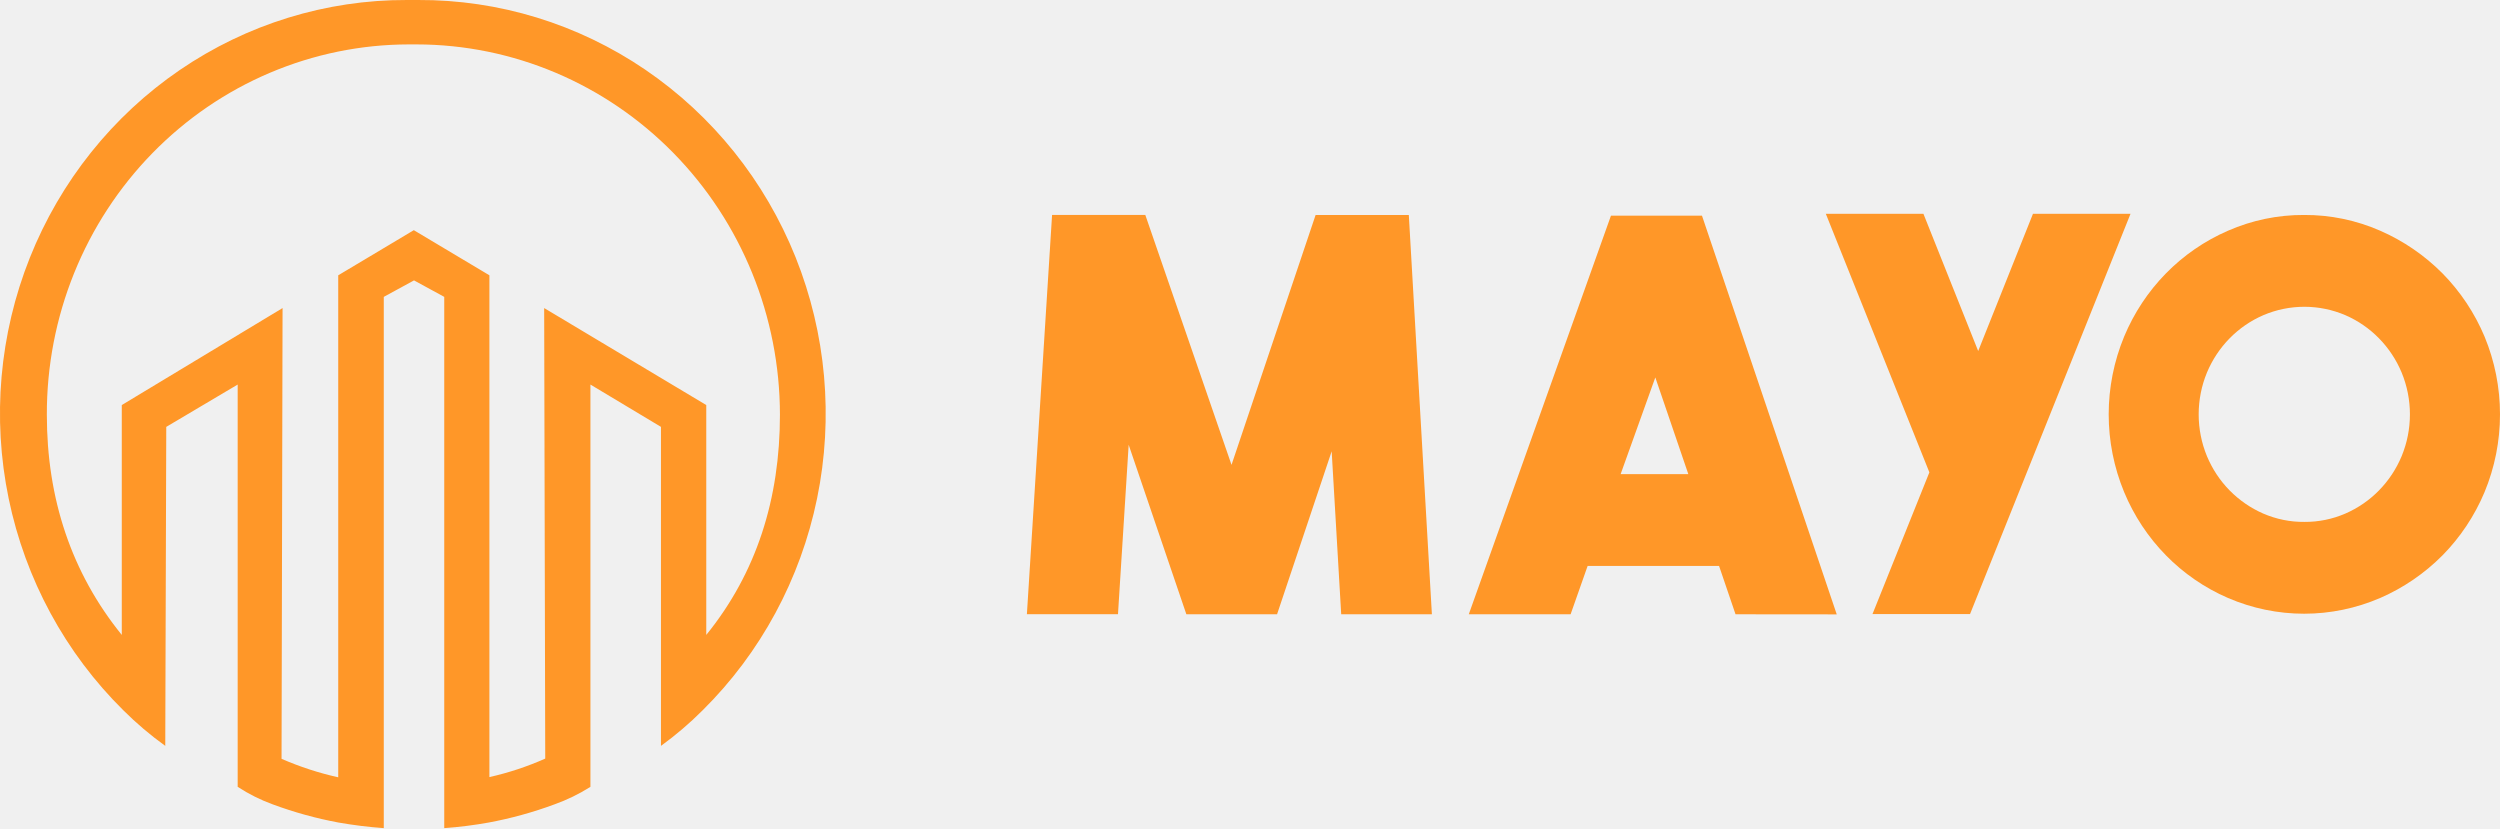
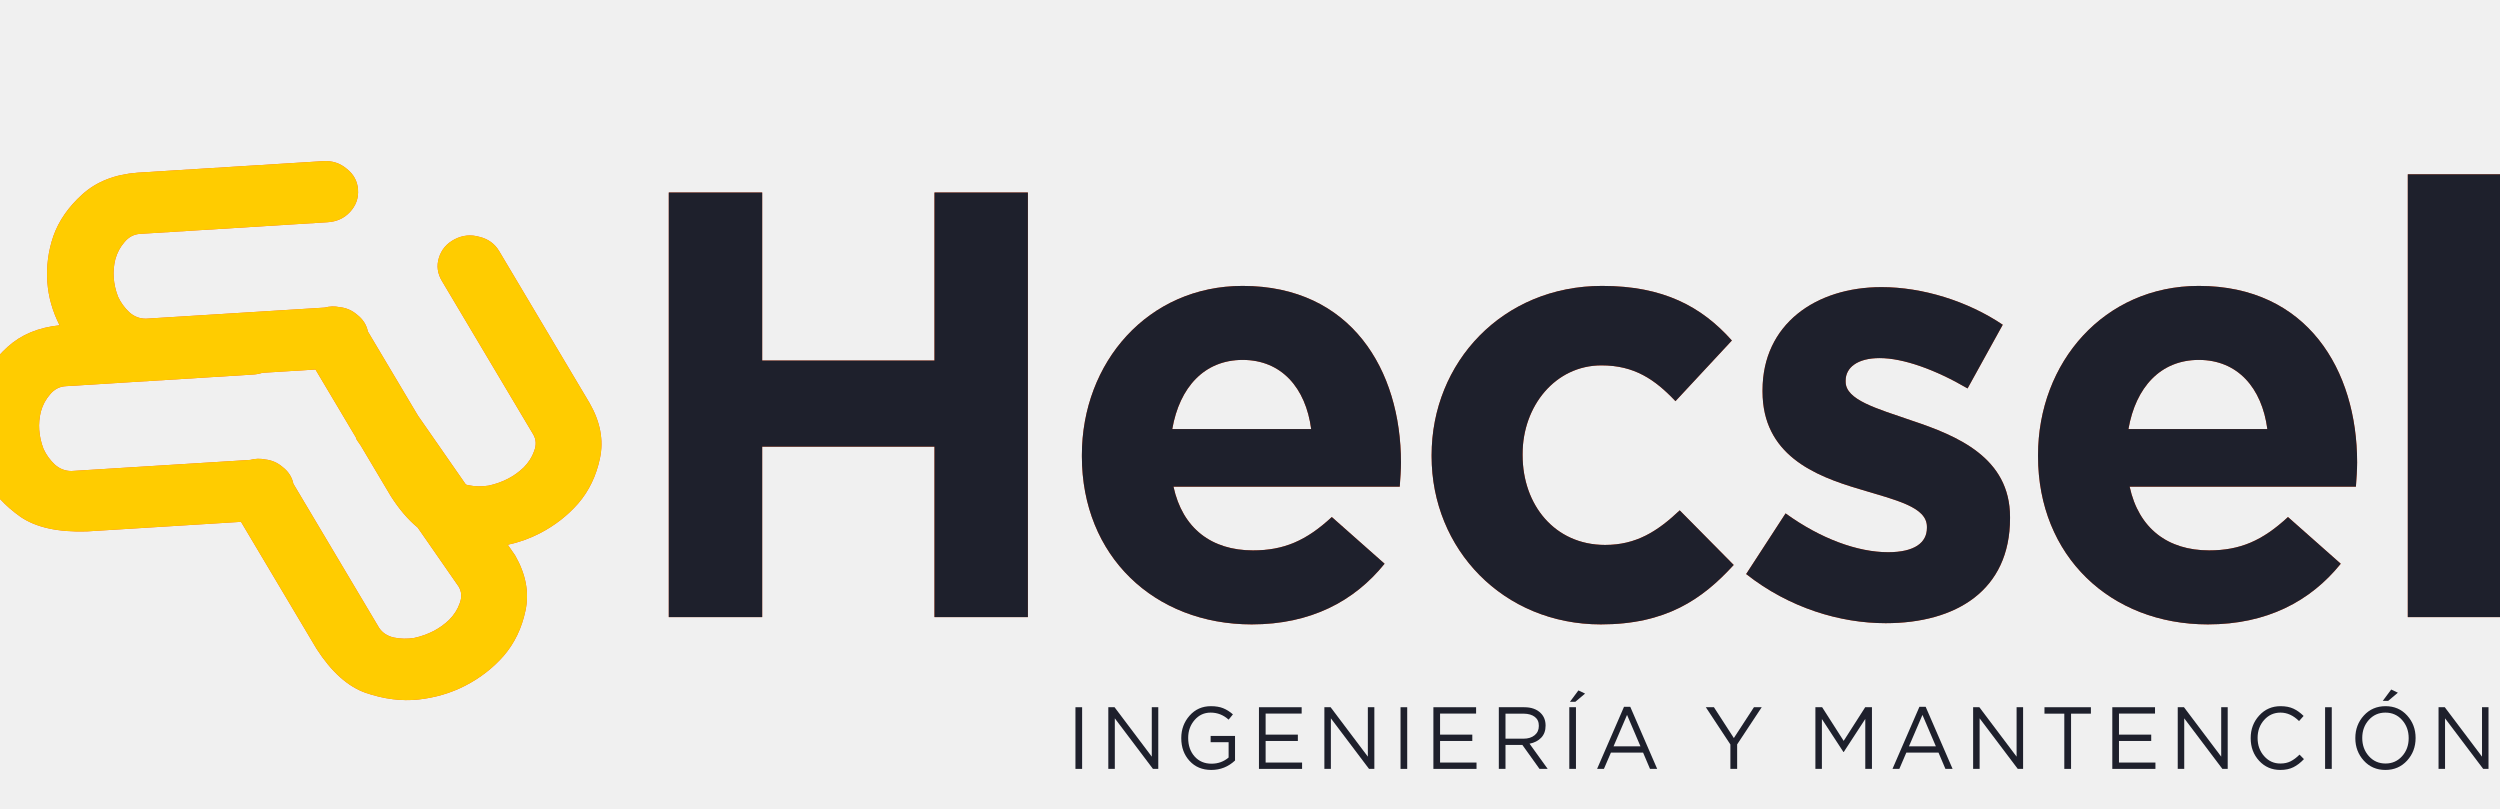
- <svg xmlns="http://www.w3.org/2000/svg" width="160" height="53" viewBox="0 0 160 53" fill="none">
+ <svg xmlns="http://www.w3.org/2000/svg" width="819" height="265" viewBox="0 0 819 265" fill="none">
  <g clip-path="url(#clip0)">
-     <path d="M84.199 13.758H90.164L91.641 39.314H85.837L85.227 28.884L81.732 39.314H75.927L72.235 28.467L71.551 39.31H65.721L67.333 13.755H73.299L78.817 29.752L84.199 13.758Z" fill="#FF9728" />
-     <path d="M111.074 39.314L110.019 36.218H101.609L100.519 39.314H94.002L103.102 13.801H108.926L117.552 39.32L111.074 39.314ZM103.721 30.343H108.052L105.94 24.155L103.721 30.343Z" fill="#FF9728" />
-     <path d="M130.11 13.683L126.604 22.466L123.099 13.683H116.853L123.48 30.231L119.839 39.301H126.082L136.353 13.683H130.11Z" fill="#FF9728" />
-     <path d="M147.462 13.758C149.137 13.749 150.796 14.092 152.335 14.767C153.819 15.415 155.171 16.341 156.321 17.498C157.464 18.659 158.378 20.034 159.013 21.546C159.665 23.12 160 24.81 160 26.518C160 28.226 159.665 29.916 159.013 31.49C158.379 33.004 157.465 34.38 156.321 35.541C155.172 36.698 153.82 37.623 152.335 38.269C150.793 38.934 149.136 39.278 147.462 39.278C145.788 39.278 144.131 38.934 142.589 38.269C139.594 36.975 137.21 34.544 135.943 31.49C135.292 29.916 134.956 28.226 134.956 26.518C134.956 24.81 135.292 23.12 135.943 21.546C137.212 18.494 139.595 16.064 142.589 14.767C144.128 14.092 145.787 13.749 147.462 13.758ZM147.478 33.402C148.381 33.409 149.276 33.227 150.106 32.867C151.727 32.163 153.016 30.848 153.705 29.196C154.055 28.349 154.235 27.439 154.235 26.52C154.235 25.601 154.055 24.691 153.705 23.843C153.016 22.192 151.727 20.876 150.106 20.173C149.274 19.817 148.381 19.634 147.478 19.634C146.576 19.634 145.682 19.817 144.85 20.173C143.227 20.875 141.935 22.19 141.245 23.843C140.895 24.691 140.715 25.601 140.715 26.52C140.715 27.439 140.895 28.349 141.245 29.196C141.586 30.015 142.079 30.759 142.696 31.388C143.314 32.015 144.042 32.516 144.844 32.867C145.676 33.227 146.573 33.41 147.478 33.402Z" fill="#FF9728" />
-     <path d="M26.746 -0H26.043C20.865 -0.016 15.801 1.546 11.501 4.484C7.201 7.423 3.861 11.605 1.911 16.492C-0.039 21.38 -0.511 26.75 0.556 31.912C1.623 37.075 4.181 41.794 7.9 45.465C8.731 46.293 9.627 47.053 10.577 47.736L10.641 27.32L15.211 24.612V50.358C15.919 50.819 16.676 51.197 17.468 51.485C18.831 51.989 20.233 52.376 21.66 52.642C22.621 52.81 23.59 52.93 24.562 53V19L26.497 17.945L28.432 19V53C29.387 52.931 30.337 52.811 31.28 52.642C32.706 52.376 34.108 51.989 35.472 51.485C36.282 51.197 37.058 50.819 37.787 50.358V24.612L42.302 27.32V47.736C43.246 47.051 44.136 46.292 44.962 45.465C48.68 41.787 51.233 37.061 52.294 31.894C53.355 26.726 52.876 21.353 50.918 16.465C48.959 11.578 45.611 7.398 41.304 4.464C36.996 1.53 31.927 -0.025 26.746 -0ZM34.827 19.716L34.895 48.55C33.744 49.061 32.547 49.458 31.322 49.733V17.619L26.484 14.731L21.647 17.619V49.747C20.404 49.471 19.189 49.075 18.019 48.564L18.084 19.716L7.794 25.923V40.635C4.569 36.655 2.998 31.913 2.998 26.541C2.99 23.435 3.582 20.359 4.741 17.487C5.9 14.614 7.604 12.003 9.754 9.802C11.904 7.601 14.458 5.854 17.271 4.66C20.085 3.465 23.101 2.848 26.149 2.842H26.662C32.828 2.849 38.739 5.348 43.098 9.791C47.458 14.234 49.91 20.258 49.916 26.541C49.916 31.913 48.426 36.655 45.201 40.635V25.923L34.827 19.716Z" fill="#FF9728" />
+     <path d="M352.319 251.888V231.689H354.504V251.888H352.319Z" fill="#1E202C" />
+     <path d="M363.083 251.888V231.689H365.129L377.323 247.877V231.689H379.452V251.888H377.71L365.212 235.325V251.888H363.083Z" fill="#1E202C" />
+     <path d="M396.825 252.234C393.876 252.234 391.498 251.243 389.691 249.262C387.885 247.281 386.982 244.809 386.982 241.846V241.788C386.982 238.941 387.894 236.489 389.719 234.43C391.544 232.372 393.867 231.343 396.687 231.343C398.254 231.343 399.59 231.564 400.696 232.006C401.802 232.449 402.872 233.122 403.904 234.026L402.494 235.758C400.798 234.219 398.835 233.449 396.604 233.449C394.503 233.449 392.751 234.257 391.35 235.873C389.95 237.489 389.249 239.442 389.249 241.731V241.788C389.249 244.231 389.95 246.242 391.35 247.819C392.751 249.397 394.604 250.185 396.908 250.185C399.047 250.185 400.908 249.512 402.494 248.165V243.145H396.604V241.096H404.595V249.146C402.383 251.205 399.793 252.234 396.825 252.234Z" fill="#1E202C" />
+     <path d="M412.433 251.888V231.689H426.424V233.767H414.617V240.663H425.179V242.741H414.617V249.81H426.562V251.888H412.433Z" fill="#1E202C" />
+     <path d="M433.867 251.888V231.689H435.913L448.107 247.877V231.689H450.236V251.888H448.494L435.996 235.325V251.888H433.867Z" fill="#1E202C" />
+     <path d="M458.816 251.888V231.689H461.001V251.888H458.816Z" fill="#1E202C" />
+     <path d="M469.58 251.888V231.689H483.571V233.767H471.764V240.663H482.327V242.741H471.764V249.81H483.709V251.888H469.58Z" fill="#1E202C" />
+     <path d="M493.199 241.99H499.144C500.618 241.99 501.817 241.615 502.738 240.865C503.66 240.115 504.121 239.105 504.121 237.835V237.778C504.139 236.527 503.706 235.556 502.821 234.863C501.936 234.171 500.72 233.815 499.171 233.795H493.199V241.99ZM491.014 251.888V231.689H499.337C501.715 231.689 503.549 232.362 504.84 233.709C505.835 234.748 506.333 236.075 506.333 237.691V237.749C506.333 239.365 505.854 240.673 504.895 241.673C503.936 242.673 502.664 243.327 501.079 243.635L507.024 251.888H504.342L498.729 244.039H493.199V251.888H491.014Z" fill="#1E202C" />
+     <path d="M514.322 229.9L517.087 226.178L519.271 227.217L516.091 229.9H514.322ZM514.1 251.888V231.689H516.285V251.888H514.1Z" fill="#1E202C" />
+     <path d="M528.597 244.501H537.418L533.021 234.199L528.597 244.501ZM523.205 251.888L532.026 231.545H534.072L542.892 251.888H540.542L538.275 246.55H527.74L525.445 251.888H523.205Z" fill="#1E202C" />
+     <path d="M566.876 251.888V243.895L558.829 231.689H561.484L568.009 241.788L574.59 231.689H577.134L569.088 243.866V251.888H566.876Z" fill="#1E202C" />
+     <path d="M594.724 251.888V231.689H596.936L603.987 242.712L611.038 231.689H613.25V251.888H611.066V235.527L604.015 246.348H603.904L596.853 235.556V251.888H594.724Z" fill="#1E202C" />
+     <path d="M625.373 244.501H634.193L629.797 234.199L625.373 244.501ZM619.981 251.888L628.802 231.545H630.848L639.668 251.888H637.318L635.051 246.55H624.516L622.221 251.888H619.981Z" fill="#1E202C" />
+     <path d="M646.396 251.888V231.689H648.442L660.636 247.877V231.689H662.765V251.888H661.023L648.525 235.325V251.888H646.396Z" fill="#1E202C" />
+     <path d="M676.267 251.888V233.795H669.769V231.689H684.977V233.795H678.479V251.888H676.267Z" fill="#1E202C" />
+     <path d="M691.992 251.888V231.689H705.983V233.767H694.176V240.663H704.739V242.741H694.176V249.81H706.121V251.888H691.992Z" fill="#1E202C" />
+     <path d="M713.426 251.888V231.689H715.472L727.666 247.877V231.689H729.795V251.888H728.053L715.555 235.325V251.888H713.426Z" fill="#1E202C" />
+     <path d="M747.03 252.234C744.247 252.234 741.933 251.234 740.09 249.233C738.246 247.232 737.325 244.77 737.325 241.846V241.788C737.325 238.903 738.256 236.441 740.117 234.401C741.979 232.362 744.311 231.343 747.113 231.343C748.754 231.343 750.155 231.612 751.316 232.151C752.477 232.689 753.592 233.488 754.662 234.546L753.169 236.219C751.307 234.373 749.279 233.449 747.085 233.449C744.965 233.449 743.187 234.248 741.749 235.844C740.311 237.441 739.592 239.403 739.592 241.731V241.788C739.592 244.135 740.311 246.117 741.749 247.733C743.187 249.348 744.965 250.147 747.085 250.128C748.339 250.128 749.445 249.887 750.403 249.406C751.362 248.925 752.339 248.194 753.334 247.213L754.772 248.685C753.666 249.858 752.514 250.743 751.316 251.339C750.118 251.936 748.689 252.234 747.03 252.234Z" fill="#1E202C" />
+     <path d="M761.7 251.888V231.689H763.884V251.888H761.7Z" fill="#1E202C" />
+     <path d="M781.506 250.128C783.681 250.128 785.487 249.329 786.925 247.733C788.363 246.136 789.082 244.174 789.082 241.846V241.788C789.082 239.461 788.363 237.489 786.925 235.873C785.487 234.257 783.662 233.449 781.45 233.449C779.275 233.449 777.469 234.248 776.031 235.844C774.593 237.441 773.874 239.403 773.874 241.731V241.788C773.874 244.116 774.593 246.088 776.031 247.704C777.469 249.32 779.293 250.128 781.506 250.128ZM788.556 249.175C786.695 251.214 784.326 252.234 781.45 252.234C778.575 252.234 776.215 251.214 774.372 249.175C772.528 247.136 771.607 244.693 771.607 241.846V241.788C771.607 238.903 772.537 236.441 774.399 234.401C776.261 232.362 778.63 231.343 781.506 231.343C784.381 231.343 786.741 232.362 788.584 234.401C790.427 236.441 791.349 238.884 791.349 241.731V241.788C791.349 244.674 790.418 247.136 788.556 249.175ZM780.593 229.611L783.358 225.889L785.543 226.928L782.363 229.611H780.593Z" fill="#1E202C" />
+     <path d="M798.867 251.888V231.689H800.913L813.107 247.877V231.689H815.236V251.888H813.494L800.996 235.325V251.888H798.867Z" fill="#1E202C" />
+     <path d="M219.092 202.168H249.695V146.326H306.133V202.168H336.737V63.06H306.133V118.107H249.695V63.06H219.092V202.168Z" fill="#FF5A23" />
+     <path d="M219.092 202.168H249.695V146.326H306.133V202.168H336.737V63.06H306.133V118.107H249.695V63.06H219.092V202.168Z" fill="#1E202C" />
+     <path d="M410.068 204.552C429.345 204.552 443.653 197.001 453.589 184.68L436.3 169.378C427.954 177.128 420.601 180.308 410.466 180.308C396.952 180.308 387.414 173.154 384.433 159.442H458.557C458.756 156.66 458.955 153.878 458.955 151.493C458.955 121.287 442.659 93.664 407.087 93.664C376.086 93.664 354.425 118.703 354.425 149.108V149.506C354.425 182.096 378.074 204.552 410.068 204.552ZM384.035 140.563C386.42 126.851 394.568 117.908 407.087 117.908C419.806 117.908 427.755 127.05 429.543 140.563H384.035Z" fill="#FF5A23" />
+     <path d="M410.068 204.552C429.345 204.552 443.653 197.001 453.589 184.68L436.3 169.378C427.954 177.128 420.601 180.308 410.466 180.308C396.952 180.308 387.414 173.154 384.433 159.442H458.557C458.756 156.66 458.955 153.878 458.955 151.493C458.955 121.287 442.659 93.664 407.087 93.664C376.086 93.664 354.425 118.703 354.425 149.108V149.506C354.425 182.096 378.074 204.552 410.068 204.552ZM384.035 140.563C386.42 126.851 394.568 117.908 407.087 117.908C419.806 117.908 427.755 127.05 429.543 140.563H384.035Z" fill="#1E202C" />
+     <path d="M524.439 204.552C545.703 204.552 557.626 196.405 567.96 185.077L550.274 167.192C542.921 174.147 535.965 178.519 525.83 178.519C509.336 178.519 498.804 165.404 498.804 149.108V148.711C498.804 133.011 509.535 119.697 524.638 119.697C535.369 119.697 542.126 124.267 548.882 131.422L567.364 111.549C557.428 100.42 544.908 93.664 524.837 93.664C492.246 93.664 468.995 118.703 468.995 149.108V149.506C468.995 179.911 492.445 204.552 524.439 204.552Z" fill="#FF5A23" />
+     <path d="M524.439 204.552C545.703 204.552 557.626 196.405 567.96 185.077L550.274 167.192C542.921 174.147 535.965 178.519 525.83 178.519C509.336 178.519 498.804 165.404 498.804 149.108V148.711C498.804 133.011 509.535 119.697 524.638 119.697C535.369 119.697 542.126 124.267 548.882 131.422L567.364 111.549C557.428 100.42 544.908 93.664 524.837 93.664C492.246 93.664 468.995 118.703 468.995 149.108V149.506C468.995 179.911 492.445 204.552 524.439 204.552Z" fill="#1E202C" />
+     <path d="M617.747 204.155C640.799 204.155 658.486 193.424 658.486 169.776V169.378C658.486 149.903 641.197 142.749 626.292 137.781C614.766 133.806 604.631 131.024 604.631 125.062V124.665C604.631 120.492 608.407 117.312 615.76 117.312C623.51 117.312 634.042 121.088 644.575 127.248L656.101 106.382C644.575 98.632 629.869 94.061 616.356 94.061C594.894 94.061 577.406 106.183 577.406 127.845V128.242C577.406 148.909 594.297 155.865 609.202 160.237C620.927 163.814 631.26 166 631.26 172.558V172.955C631.26 177.725 627.286 180.904 618.542 180.904C608.606 180.904 596.483 176.532 584.957 168.186L572.04 188.058C586.15 199.187 602.843 204.155 617.747 204.155Z" fill="#FF5A23" />
+     <path d="M617.747 204.155C640.799 204.155 658.486 193.424 658.486 169.776V169.378C658.486 149.903 641.197 142.749 626.292 137.781C614.766 133.806 604.631 131.024 604.631 125.062V124.665C604.631 120.492 608.407 117.312 615.76 117.312C623.51 117.312 634.042 121.088 644.575 127.248L656.101 106.382C644.575 98.632 629.869 94.061 616.356 94.061C594.894 94.061 577.406 106.183 577.406 127.845V128.242C577.406 148.909 594.297 155.865 609.202 160.237C620.927 163.814 631.26 166 631.26 172.558V172.955C631.26 177.725 627.286 180.904 618.542 180.904C608.606 180.904 596.483 176.532 584.957 168.186L572.04 188.058C586.15 199.187 602.843 204.155 617.747 204.155Z" fill="#1E202C" />
+     <path d="M723.309 204.552C742.585 204.552 756.893 197.001 766.83 184.68L749.541 169.378C741.194 177.128 733.841 180.308 723.706 180.308C710.193 180.308 700.654 173.154 697.673 159.442H771.798C771.997 156.66 772.195 153.878 772.195 151.493C772.195 121.287 755.9 93.664 720.328 93.664C689.327 93.664 667.666 118.703 667.666 149.108V149.506C667.666 182.096 691.314 204.552 723.309 204.552ZM697.276 140.563C699.661 126.851 707.808 117.908 720.328 117.908C733.046 117.908 740.995 127.05 742.784 140.563H697.276Z" fill="#FF5A23" />
+     <path d="M723.309 204.552C742.585 204.552 756.893 197.001 766.83 184.68L749.541 169.378C741.194 177.128 733.841 180.308 723.706 180.308C710.193 180.308 700.654 173.154 697.673 159.442H771.798C771.997 156.66 772.195 153.878 772.195 151.493C772.195 121.287 755.9 93.664 720.328 93.664C689.327 93.664 667.666 118.703 667.666 149.108V149.506C667.666 182.096 691.314 204.552 723.309 204.552ZM697.276 140.563C699.661 126.851 707.808 117.908 720.328 117.908C733.046 117.908 740.995 127.05 742.784 140.563H697.276Z" fill="#1E202C" />
+     <path d="M788.794 202.168H819V57.098H788.794V202.168Z" fill="#FF5A23" />
+     <path d="M788.794 202.168H819V57.098H788.794V202.168Z" fill="#1E202C" />
+     <path fill-rule="evenodd" clip-rule="evenodd" d="M136.9 136.135L120.514 108.597C120.064 106.407 118.892 104.577 116.997 103.107C115.336 101.677 113.436 100.85 111.295 100.624C109.616 100.277 107.972 100.324 106.365 100.766L47.85 104.397C45.817 104.424 44.001 103.736 42.402 102.335C40.796 100.835 39.549 99.112 38.661 97.167C37.872 95.115 37.404 93.044 37.255 90.953C37.113 88.962 37.291 86.951 37.789 84.919C38.387 82.782 39.379 80.92 40.765 79.334C42.145 77.648 43.847 76.742 45.873 76.617L107.29 72.805C110.276 72.62 112.714 71.518 114.605 69.501C116.596 67.377 117.492 64.921 117.294 62.133C117.095 59.345 115.863 57.071 113.595 55.312C111.428 53.446 108.851 52.606 105.866 52.791L45.089 56.563C37.632 57.126 31.59 59.501 26.961 63.689C22.432 67.77 19.275 72.317 17.49 77.328C15.804 82.233 15.145 87.275 15.514 92.453C15.856 97.266 17.192 101.972 19.522 106.569C12.601 107.283 6.949 109.624 2.565 113.59C-1.964 117.671 -5.121 122.218 -6.906 127.229C-8.592 132.134 -9.251 137.176 -8.882 142.354C-8.528 147.332 -7.111 152.195 -4.631 156.942C-2.159 161.589 1.615 165.705 6.69 169.291C11.757 172.777 18.993 174.378 28.397 174.094L78.959 170.956L103.718 212.567C108.566 220.097 113.932 224.905 119.818 226.988C125.796 229.023 131.546 229.749 137.068 229.167C142.683 228.537 147.826 227.01 152.497 224.586C157.354 222.066 161.531 218.814 165.029 214.83C168.568 210.71 170.944 205.767 172.158 199.999C173.413 194.097 172.271 188.068 168.731 181.913L166.336 178.469C170.088 177.651 173.607 176.39 176.893 174.685C181.75 172.165 185.927 168.912 189.425 164.928C192.964 160.809 195.34 155.865 196.554 150.098C197.809 144.195 196.667 138.166 193.127 132.012L163.541 82.291C162.088 79.849 159.934 78.283 157.08 77.595C154.267 76.772 151.553 77.038 148.937 78.396C146.322 79.753 144.599 81.788 143.769 84.502C142.98 87.081 143.313 89.591 144.766 92.034L174.663 142.278C175.649 143.935 175.759 145.762 174.991 147.759C174.316 149.707 173.18 151.496 171.582 153.124C170.025 154.617 168.312 155.848 166.444 156.818C164.483 157.835 162.365 158.592 160.092 159.086C157.861 159.445 155.634 159.402 153.413 158.956C153.139 158.892 152.873 158.819 152.616 158.737L136.9 136.135ZM85.951 122.135C85.005 122.448 83.986 122.639 82.894 122.706L21.477 126.518C19.451 126.644 17.749 127.549 16.369 129.235C14.983 130.821 13.991 132.683 13.393 134.821C12.895 136.852 12.717 138.863 12.859 140.854C13.008 142.945 13.476 145.017 14.265 147.068C15.153 149.013 16.4 150.736 18.006 152.236C19.605 153.637 21.421 154.325 23.454 154.299L81.969 150.667C83.576 150.225 85.219 150.178 86.898 150.525C89.039 150.751 90.94 151.578 92.601 153.008C94.496 154.479 95.668 156.309 96.118 158.498L124.206 205.703C125.286 207.312 126.889 208.363 129.017 208.857C131.238 209.303 133.465 209.346 135.696 208.987C137.969 208.493 140.087 207.737 142.048 206.719C143.916 205.749 145.629 204.518 147.186 203.026C148.784 201.397 149.92 199.609 150.595 197.66C151.363 195.664 151.253 193.837 150.267 192.179L136.829 172.823C133.758 170.307 130.853 166.921 128.114 162.665L118.136 145.897L116.921 144.146C116.773 143.898 116.673 143.626 116.612 143.336L103.355 121.055L85.951 122.135Z" fill="#FF5A23" />
+     <path fill-rule="evenodd" clip-rule="evenodd" d="M136.9 136.135L120.514 108.597C120.064 106.407 118.892 104.577 116.997 103.107C115.336 101.677 113.436 100.85 111.295 100.624C109.616 100.277 107.972 100.324 106.365 100.766L47.85 104.397C45.817 104.424 44.001 103.736 42.402 102.335C40.796 100.835 39.549 99.112 38.661 97.167C37.872 95.115 37.404 93.044 37.255 90.953C37.113 88.962 37.291 86.951 37.789 84.919C38.387 82.782 39.379 80.92 40.765 79.334C42.145 77.648 43.847 76.742 45.873 76.617L107.29 72.805C110.276 72.62 112.714 71.518 114.605 69.501C116.596 67.377 117.492 64.921 117.294 62.133C117.095 59.345 115.863 57.071 113.595 55.312C111.428 53.446 108.851 52.606 105.866 52.791L45.089 56.563C37.632 57.126 31.59 59.501 26.961 63.689C22.432 67.77 19.275 72.317 17.49 77.328C15.804 82.233 15.145 87.275 15.514 92.453C15.856 97.266 17.192 101.972 19.522 106.569C12.601 107.283 6.949 109.624 2.565 113.59C-1.964 117.671 -5.121 122.218 -6.906 127.229C-8.592 132.134 -9.251 137.176 -8.882 142.354C-8.528 147.332 -7.111 152.195 -4.631 156.942C-2.159 161.589 1.615 165.705 6.69 169.291C11.757 172.777 18.993 174.378 28.397 174.094L78.959 170.956L103.718 212.567C108.566 220.097 113.932 224.905 119.818 226.988C125.796 229.023 131.546 229.749 137.068 229.167C142.683 228.537 147.826 227.01 152.497 224.586C157.354 222.066 161.531 218.814 165.029 214.83C168.568 210.71 170.944 205.767 172.158 199.999C173.413 194.097 172.271 188.068 168.731 181.913L166.336 178.469C170.088 177.651 173.607 176.39 176.893 174.685C181.75 172.165 185.927 168.912 189.425 164.928C192.964 160.809 195.34 155.865 196.554 150.098C197.809 144.195 196.667 138.166 193.127 132.012L163.541 82.291C162.088 79.849 159.934 78.283 157.08 77.595C154.267 76.772 151.553 77.038 148.937 78.396C146.322 79.753 144.599 81.788 143.769 84.502C142.98 87.081 143.313 89.591 144.766 92.034L174.663 142.278C175.649 143.935 175.759 145.762 174.991 147.759C174.316 149.707 173.18 151.496 171.582 153.124C170.025 154.617 168.312 155.848 166.444 156.818C164.483 157.835 162.365 158.592 160.092 159.086C157.861 159.445 155.634 159.402 153.413 158.956C153.139 158.892 152.873 158.819 152.616 158.737L136.9 136.135ZM85.951 122.135C85.005 122.448 83.986 122.639 82.894 122.706L21.477 126.518C19.451 126.644 17.749 127.549 16.369 129.235C14.983 130.821 13.991 132.683 13.393 134.821C12.895 136.852 12.717 138.863 12.859 140.854C13.008 142.945 13.476 145.017 14.265 147.068C15.153 149.013 16.4 150.736 18.006 152.236C19.605 153.637 21.421 154.325 23.454 154.299L81.969 150.667C83.576 150.225 85.219 150.178 86.898 150.525C89.039 150.751 90.94 151.578 92.601 153.008C94.496 154.479 95.668 156.309 96.118 158.498L124.206 205.703C125.286 207.312 126.889 208.363 129.017 208.857C131.238 209.303 133.465 209.346 135.696 208.987C137.969 208.493 140.087 207.737 142.048 206.719C143.916 205.749 145.629 204.518 147.186 203.026C148.784 201.397 149.92 199.609 150.595 197.66C151.363 195.664 151.253 193.837 150.267 192.179L136.829 172.823C133.758 170.307 130.853 166.921 128.114 162.665L118.136 145.897L116.921 144.146C116.773 143.898 116.673 143.626 116.612 143.336L103.355 121.055L85.951 122.135Z" fill="#FFCC00" />
  </g>
  <defs>
    <clipPath id="clip0">
-       <rect width="160" height="53" fill="white" />
+       <rect width="819" height="265" fill="white" />
    </clipPath>
  </defs>
</svg>
